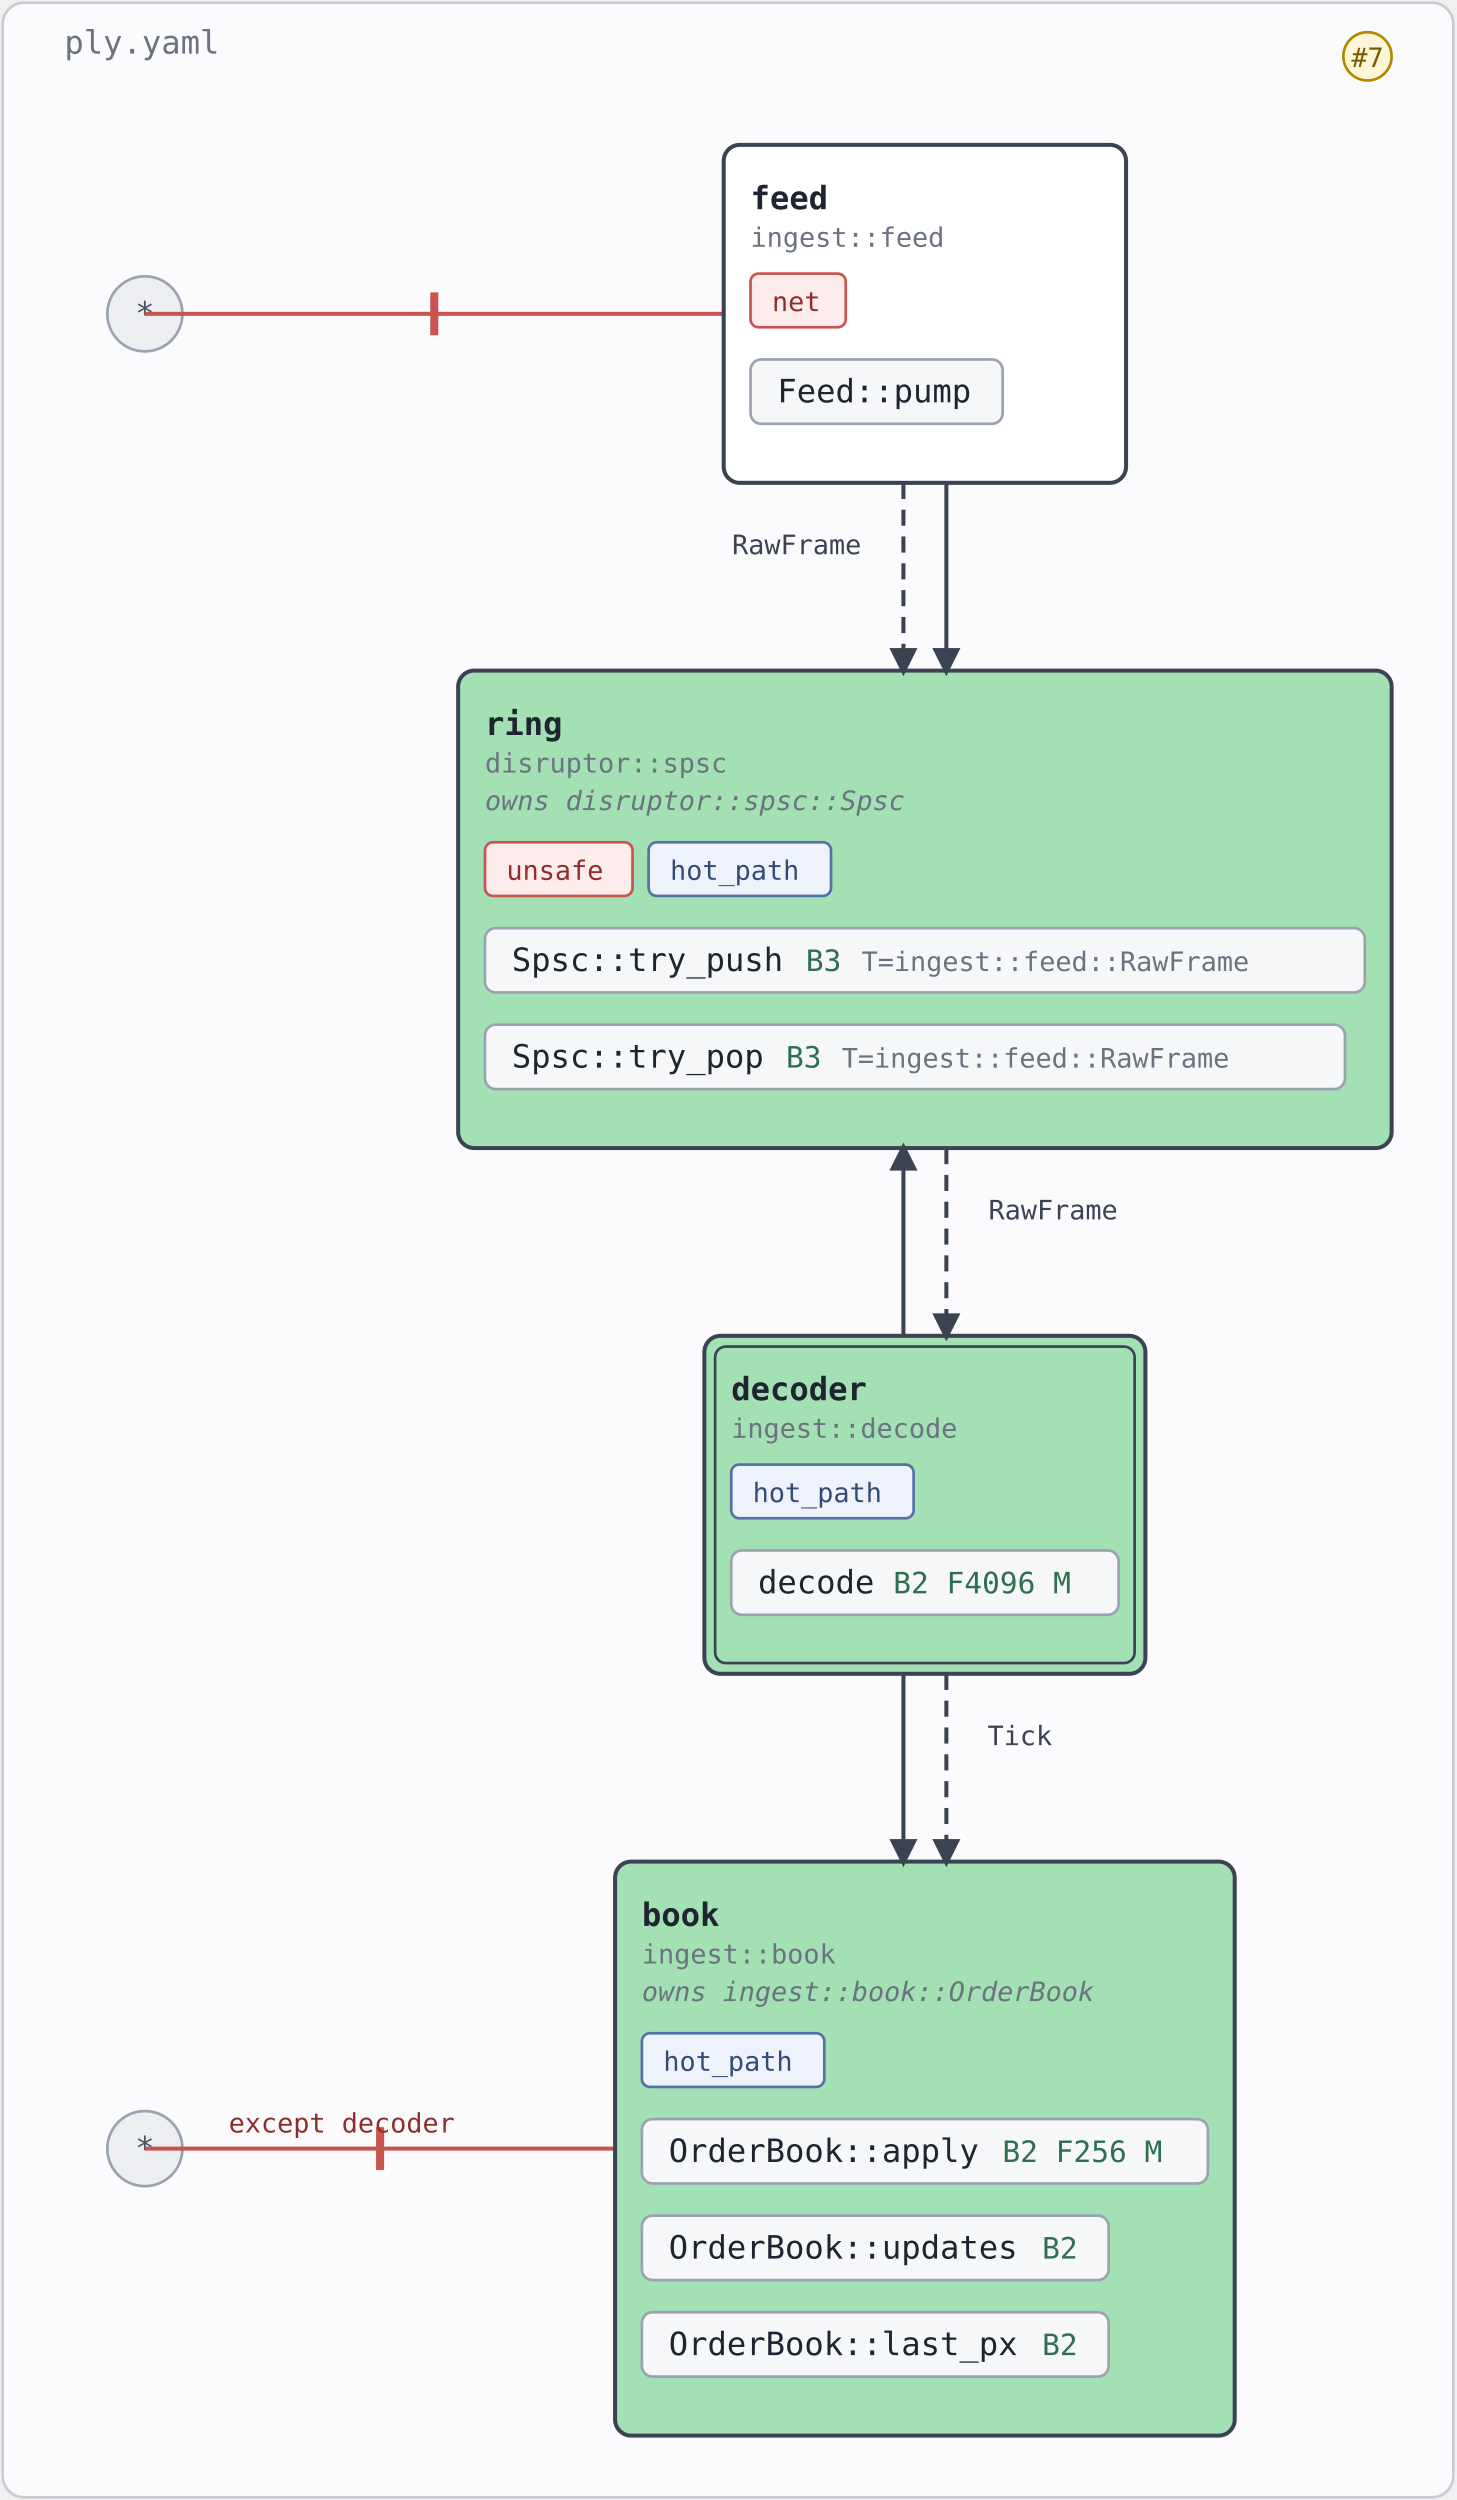
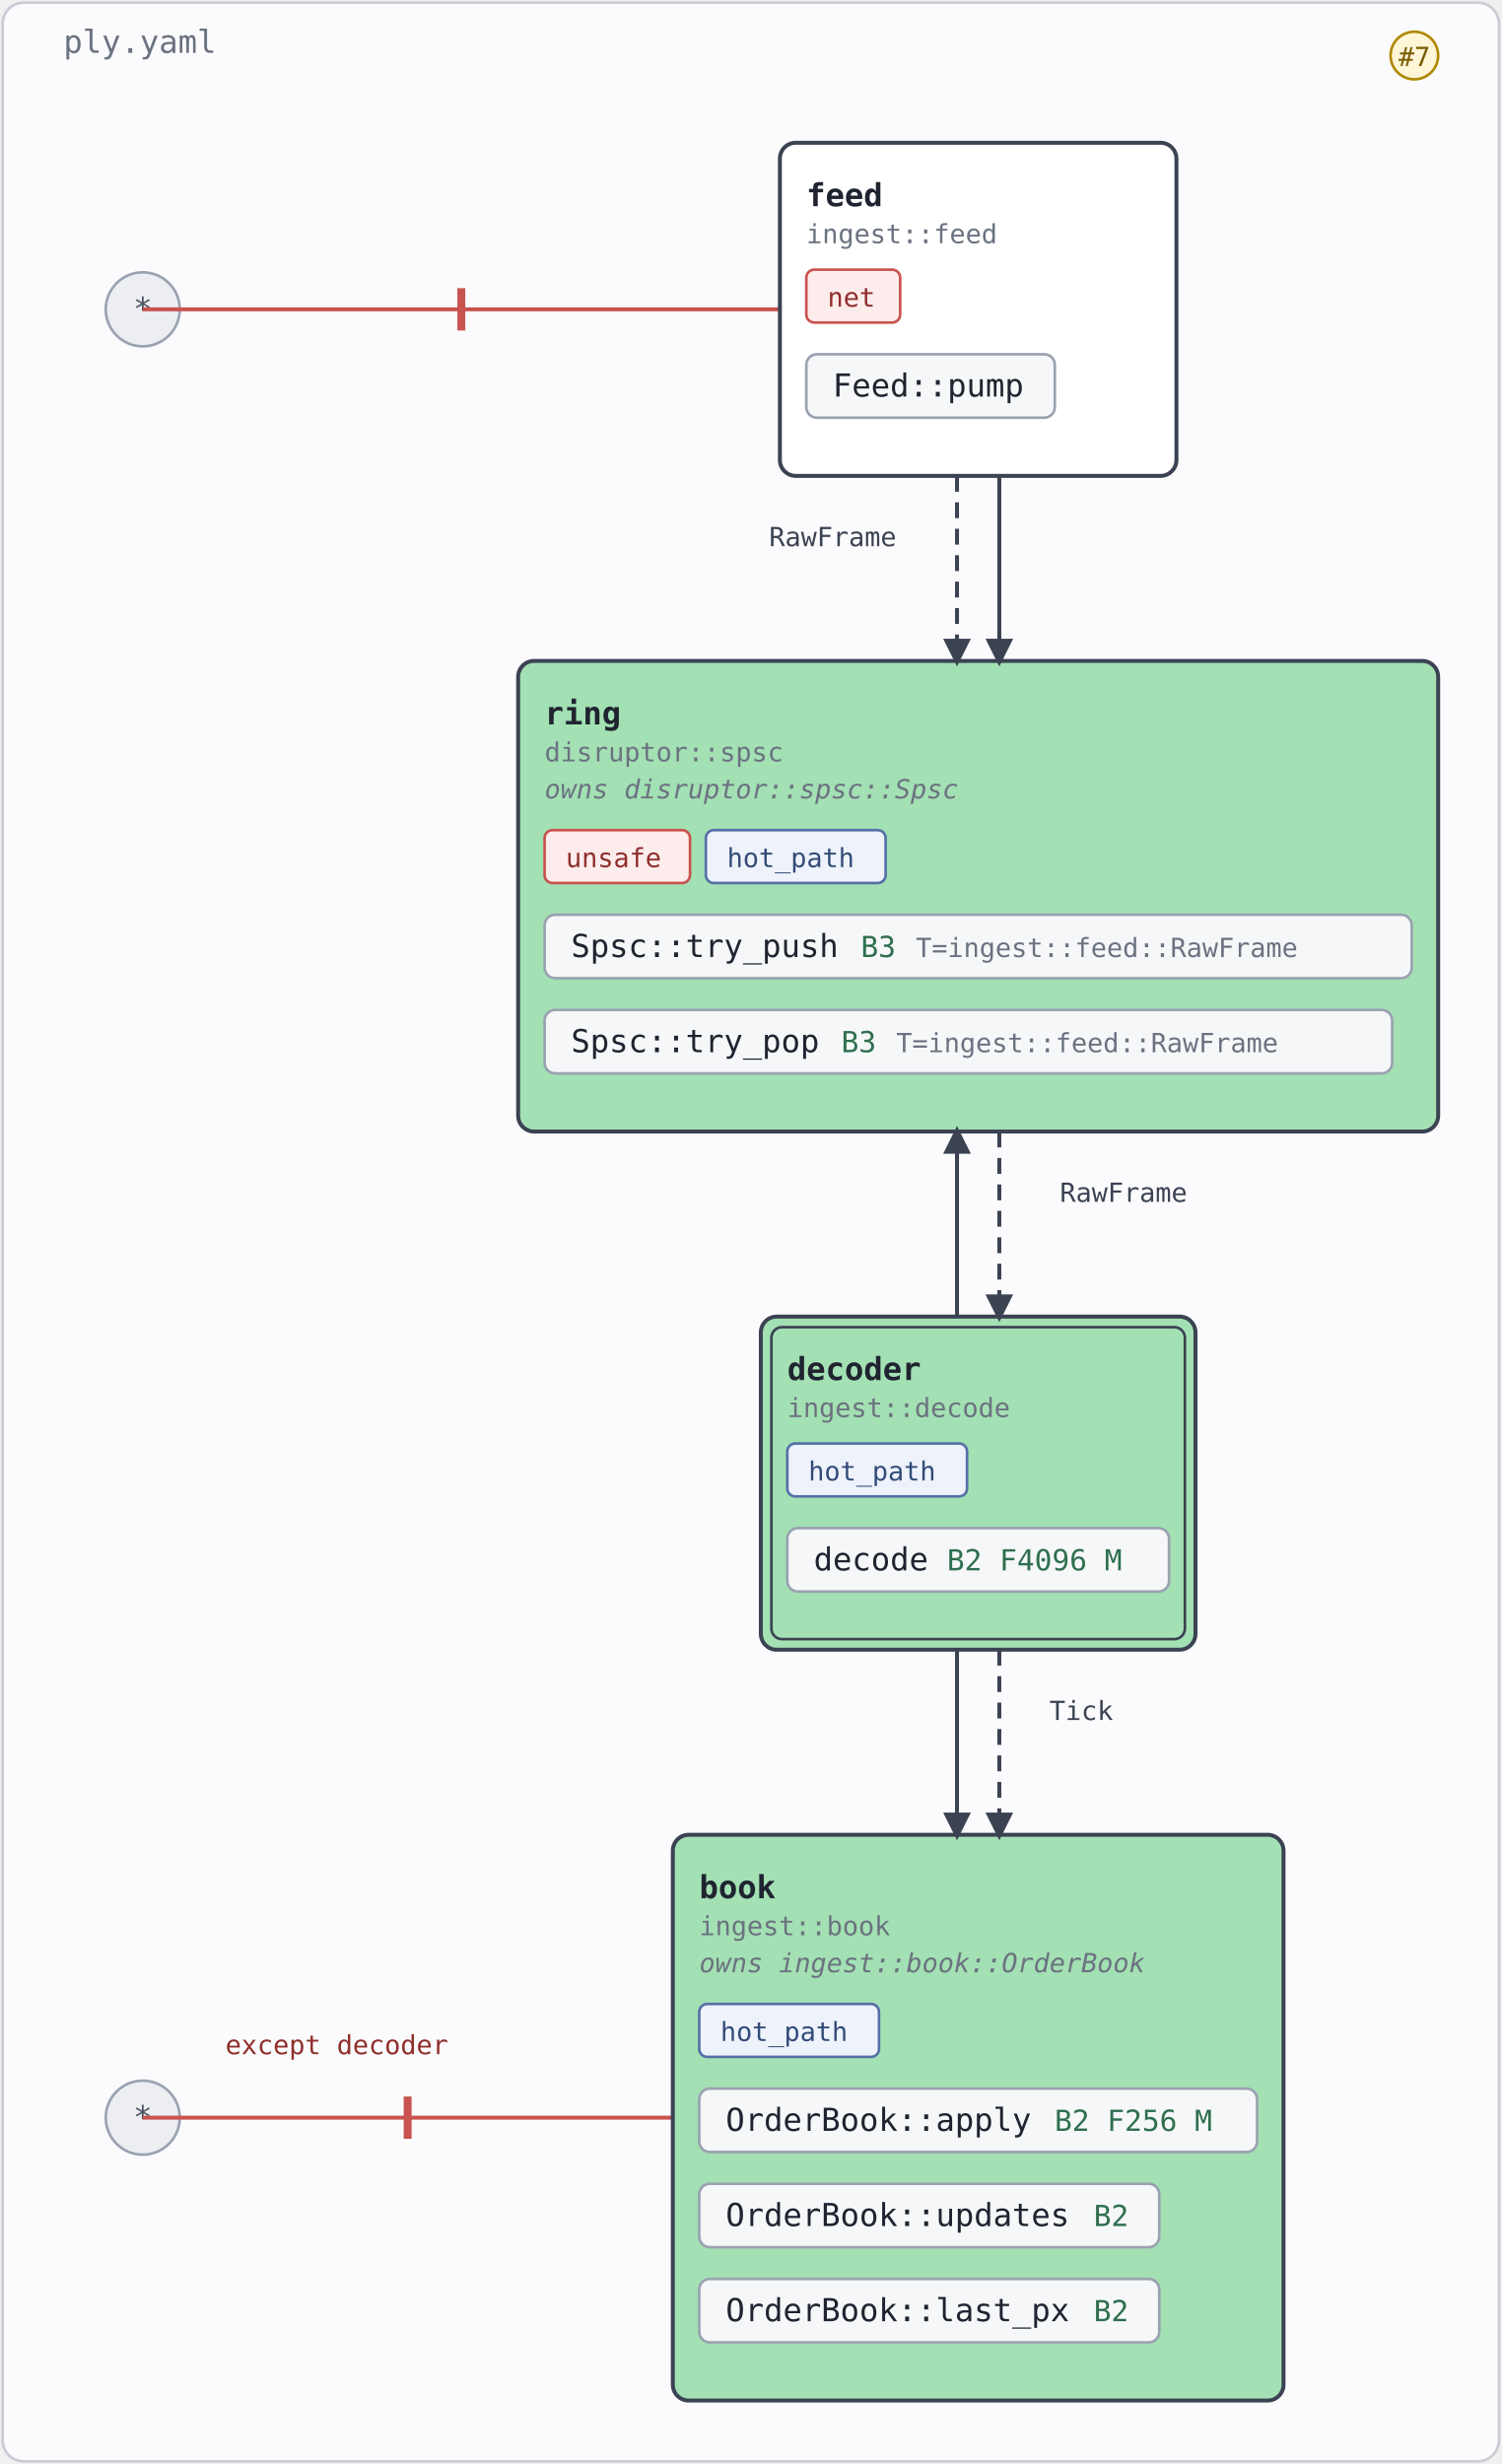
- <svg xmlns="http://www.w3.org/2000/svg" width="542.8" height="932.0" viewBox="0 0 542.8 932.0" font-family="monospace" font-size="12">
+ <svg xmlns="http://www.w3.org/2000/svg" width="568.0" height="932.0" viewBox="0 0 568.0 932.0" font-family="monospace" font-size="12">
  <style>.workspace-frame{fill:#fbfbfd;stroke:#c8ccd4}.workspace-title{fill:#6b7280}.component-box{stroke:#3b4252;stroke-width:1.5}.hollow-box{stroke-dasharray:6 4}.pure-seal{fill:none;stroke:#3b4252}.component-name{fill:#1f2430;font-weight:bold}.component-anchor{fill:#6b7280;font-size:10px}.component-owns{fill:#6b7280;font-size:10px;font-style:italic}.ceiling-unclaimed{fill:#fff}.ceiling-tested{fill:#eaf6ec}.ceiling-fuzzed{fill:#cdeed3}.ceiling-bounded{fill:#a3e0b3}.ceiling-proved{fill:#78d194}.contract-mark{fill:#1f2430}.cap-badge rect{fill:#fdecec;stroke:#c9534f}.cap-badge text{fill:#8f2f2c;font-size:10px}.profile-tag rect{fill:#eef2fb;stroke:#5570a8}.profile-tag text{fill:#334b78;font-size:10px}.fn-chip-box{fill:#f6f7f9;stroke:#9aa2b1}.fn-name{fill:#1f2430}.fn-checks{fill:#2f6f4f;font-size:11px}.fn-check-with{fill:#6b7280;font-size:10px}.fn-shield{fill:none;stroke:#9a7a1f;font-size:13px}.unresolved-pin circle,.registry-pin circle{fill:#fff6d8;stroke:#b08900}.pin-label{fill:#7a5c00;font-size:10px;text-anchor:middle}.edge-line{fill:none;stroke:#3b4252;stroke-width:1.5}.edge-label{fill:#3b4252;font-size:10px;text-anchor:middle}.deny-line{fill:none;stroke:#c9534f;stroke-width:1.5}.deny-bar{stroke:#c9534f;stroke-width:3}.deny-except{fill:#8f2f2c;font-size:10px;text-anchor:middle}.any-node circle{fill:#eceef2;stroke:#9aa2b1}.any-label{fill:#4b5563;text-anchor:middle}#arrow path{fill:#3b4252}</style>
  <defs>
    <marker id="arrow" viewBox="0 0 10 10" refX="8" refY="5" markerWidth="7" markerHeight="7" orient="auto-start-reverse">
      <path d="M 0 0 L 10 5 L 0 10 z" />
    </marker>
  </defs>
-   <rect class="workspace-frame" x="1" y="1" width="540.8" height="930.0" rx="8" />
+   <rect class="workspace-frame" x="1" y="1" width="566.0" height="930.0" rx="8" />
  <text class="workspace-title" x="24.0" y="20">ply.yaml</text>
+   <g class="any-node">
+     <circle cx="54.0" cy="117.0" r="14.0" />
+     <text class="any-label" x="54.0" y="121.0">*</text>
+   </g>
+   <g class="deny-rule">
+     <path class="deny-line" d="M 54.0 117.0 L 295.0 117.0" />
+     <line class="deny-bar" x1="174.5" y1="109.0" x2="174.5" y2="125.0" />
+   </g>
  <g class="any-node">
    <circle cx="54.0" cy="801.0" r="14.0" />
    <text class="any-label" x="54.0" y="805.0">*</text>
  </g>
  <g class="deny-rule">
-     <path class="deny-line" d="M 54.0 801.0 L 229.3 801.0" />
-     <line class="deny-bar" x1="141.7" y1="793.0" x2="141.7" y2="809.0" />
-     <text class="deny-except" x="127.4" y="795.0">except decoder</text>
-   </g>
-   <g class="any-node">
-     <circle cx="54.0" cy="117.0" r="14.0" />
-     <text class="any-label" x="54.0" y="121.0">*</text>
-   </g>
-   <g class="deny-rule">
-     <path class="deny-line" d="M 54.0 117.0 L 269.8 117.0" />
-     <line class="deny-bar" x1="161.9" y1="109.0" x2="161.9" y2="125.0" />
+     <path class="deny-line" d="M 54.0 801.0 L 254.5 801.0" />
+     <line class="deny-bar" x1="154.2" y1="793.0" x2="154.2" y2="809.0" />
+     <text class="deny-except" x="127.4" y="777.0">except decoder</text>
  </g>
  <g class="registry-pin">
-     <circle cx="509.8" cy="21.0" r="9.0" />
-     <text class="pin-label" x="509.8" y="25.0">#7</text>
+     <circle cx="535.0" cy="21.0" r="9.0" />
+     <text class="pin-label" x="535.0" y="25.0">#7</text>
  </g>
-   <g transform="translate(269.8,54.0)">
+   <g transform="translate(295.0,54.0)">
    <g class="component" data-name="feed">
      <rect class="component-box ceiling-unclaimed" x="0" y="0" width="150.0" height="126.0" rx="6" />
      <text class="component-name" x="10.0" y="24.0">feed</text>
      <text class="component-anchor" x="10.0" y="38.0">ingest::feed</text>
      <g class="cap-badge">
        <rect x="10.0" y="48.0" width="35.5" height="20.0" rx="3" />
        <text x="18.0" y="62.0">net</text>
      </g>
      <g transform="translate(10.0,80.0)">
        <g class="fn-chip" data-fn="Feed::pump">
          <rect class="fn-chip-box" x="0" y="0" width="94.0" height="24.0" rx="4" />
          <text class="fn-name" x="10.0" y="16.0">Feed::pump</text>
        </g>
      </g>
    </g>
  </g>
-   <g transform="translate(170.8,250.0)">
+   <g transform="translate(196.0,250.0)">
    <g class="component" data-name="ring">
      <rect class="component-box ceiling-bounded" x="0" y="0" width="348.0" height="178.0" rx="6" />
      <text class="component-name" x="10.0" y="24.0">ring</text>
      <text class="component-anchor" x="10.0" y="38.0">disruptor::spsc</text>
      <text class="component-owns" x="10.0" y="52.0">owns disruptor::spsc::Spsc</text>
      <g class="cap-badge">
        <rect x="10.0" y="64.0" width="55.0" height="20.0" rx="3" />
        <text x="18.0" y="78.0">unsafe</text>
      </g>
      <g class="profile-tag">
        <rect x="71.0" y="64.0" width="68.0" height="20.0" rx="3" />
        <text x="79.0" y="78.0">hot_path</text>
      </g>
      <g transform="translate(10.0,96.0)">
        <g class="fn-chip" data-fn="Spsc::try_push">
          <rect class="fn-chip-box" x="0" y="0" width="328.0" height="24.0" rx="4" />
          <text class="fn-name" x="10.0" y="16.0">Spsc::try_push</text>
          <text class="fn-checks" x="119.6" y="16.0">B3</text>
          <text class="fn-check-with" x="140.4" y="16.0">T=ingest::feed::RawFrame</text>
        </g>
      </g>
      <g transform="translate(10.0,132.0)">
        <g class="fn-chip" data-fn="Spsc::try_pop">
          <rect class="fn-chip-box" x="0" y="0" width="320.6" height="24.0" rx="4" />
          <text class="fn-name" x="10.0" y="16.0">Spsc::try_pop</text>
          <text class="fn-checks" x="112.2" y="16.0">B3</text>
          <text class="fn-check-with" x="133.0" y="16.0">T=ingest::feed::RawFrame</text>
        </g>
      </g>
    </g>
  </g>
-   <g transform="translate(262.6,498.0)">
+   <g transform="translate(287.8,498.0)">
    <g class="component" data-name="decoder">
      <rect class="component-box ceiling-bounded" x="0" y="0" width="164.4" height="126.0" rx="6" />
      <rect class="pure-seal" x="4" y="4" width="156.4" height="118.0" rx="4" />
      <text class="component-name" x="10.0" y="24.0">decoder</text>
      <text class="component-anchor" x="10.0" y="38.0">ingest::decode</text>
      <g class="profile-tag">
        <rect x="10.0" y="48.0" width="68.0" height="20.0" rx="3" />
        <text x="18.0" y="62.0">hot_path</text>
      </g>
      <g transform="translate(10.0,80.0)">
        <g class="fn-chip" data-fn="decode">
          <rect class="fn-chip-box" x="0" y="0" width="144.4" height="24.0" rx="4" />
          <text class="fn-name" x="10.0" y="16.0">decode</text>
          <text class="fn-checks" x="60.4" y="16.0">B2 F4096 M</text>
        </g>
      </g>
    </g>
  </g>
-   <g transform="translate(229.3,694.0)">
+   <g transform="translate(254.5,694.0)">
    <g class="component" data-name="book">
      <rect class="component-box ceiling-bounded" x="0" y="0" width="231.0" height="214.0" rx="6" />
      <text class="component-name" x="10.0" y="24.0">book</text>
      <text class="component-anchor" x="10.0" y="38.0">ingest::book</text>
      <text class="component-owns" x="10.0" y="52.0">owns ingest::book::OrderBook</text>
      <g class="profile-tag">
        <rect x="10.0" y="64.0" width="68.0" height="20.0" rx="3" />
        <text x="18.0" y="78.0">hot_path</text>
      </g>
      <g transform="translate(10.0,96.0)">
        <g class="fn-chip" data-fn="OrderBook::apply">
          <rect class="fn-chip-box" x="0" y="0" width="211.0" height="24.0" rx="4" />
          <text class="fn-name" x="10.0" y="16.0">OrderBook::apply</text>
          <text class="fn-checks" x="134.4" y="16.0">B2 F256 M</text>
        </g>
      </g>
      <g transform="translate(10.0,132.0)">
        <g class="fn-chip" data-fn="OrderBook::updates">
          <rect class="fn-chip-box" x="0" y="0" width="174.0" height="24.0" rx="4" />
          <text class="fn-name" x="10.0" y="16.0">OrderBook::updates</text>
          <text class="fn-checks" x="149.2" y="16.0">B2</text>
        </g>
      </g>
      <g transform="translate(10.0,168.0)">
        <g class="fn-chip" data-fn="OrderBook::last_px">
          <rect class="fn-chip-box" x="0" y="0" width="174.0" height="24.0" rx="4" />
          <text class="fn-name" x="10.0" y="16.0">OrderBook::last_px</text>
          <text class="fn-checks" x="149.2" y="16.0">B2</text>
        </g>
      </g>
    </g>
  </g>
  <g class="edge-call">
-     <path class="edge-line" d="M 352.8 180.0 L 352.8 250.0" marker-end="url(#arrow)" />
+     <path class="edge-line" d="M 378.0 180.0 L 378.0 250.0" marker-end="url(#arrow)" />
  </g>
  <g class="edge-call">
-     <path class="edge-line" d="M 336.8 498.0 L 336.8 428.0" marker-end="url(#arrow)" />
+     <path class="edge-line" d="M 362.0 498.0 L 362.0 428.0" marker-end="url(#arrow)" />
  </g>
  <g class="edge-call">
-     <path class="edge-line" d="M 336.8 624.0 L 336.8 694.0" marker-end="url(#arrow)" />
+     <path class="edge-line" d="M 362.0 624.0 L 362.0 694.0" marker-end="url(#arrow)" />
  </g>
  <g class="edge-flow">
-     <path class="edge-line" stroke-dasharray="6 4" d="M 336.8 180.0 L 336.8 250.0" marker-end="url(#arrow)" />
-     <text class="edge-label" x="297.0" y="206.6">RawFrame</text>
+     <path class="edge-line" stroke-dasharray="6 4" d="M 362.0 180.0 L 362.0 250.0" marker-end="url(#arrow)" />
+     <text class="edge-label" x="315.0" y="206.6">RawFrame</text>
  </g>
  <g class="edge-flow">
-     <path class="edge-line" stroke-dasharray="6 4" d="M 352.8 428.0 L 352.8 498.0" marker-end="url(#arrow)" />
-     <text class="edge-label" x="392.6" y="454.6">RawFrame</text>
+     <path class="edge-line" stroke-dasharray="6 4" d="M 378.0 428.0 L 378.0 498.0" marker-end="url(#arrow)" />
+     <text class="edge-label" x="425.0" y="454.6">RawFrame</text>
  </g>
  <g class="edge-flow">
-     <path class="edge-line" stroke-dasharray="6 4" d="M 352.8 624.0 L 352.8 694.0" marker-end="url(#arrow)" />
-     <text class="edge-label" x="380.2" y="650.6">Tick</text>
+     <path class="edge-line" stroke-dasharray="6 4" d="M 378.0 624.0 L 378.0 694.0" marker-end="url(#arrow)" />
+     <text class="edge-label" x="409.0" y="650.6">Tick</text>
  </g>
</svg>
